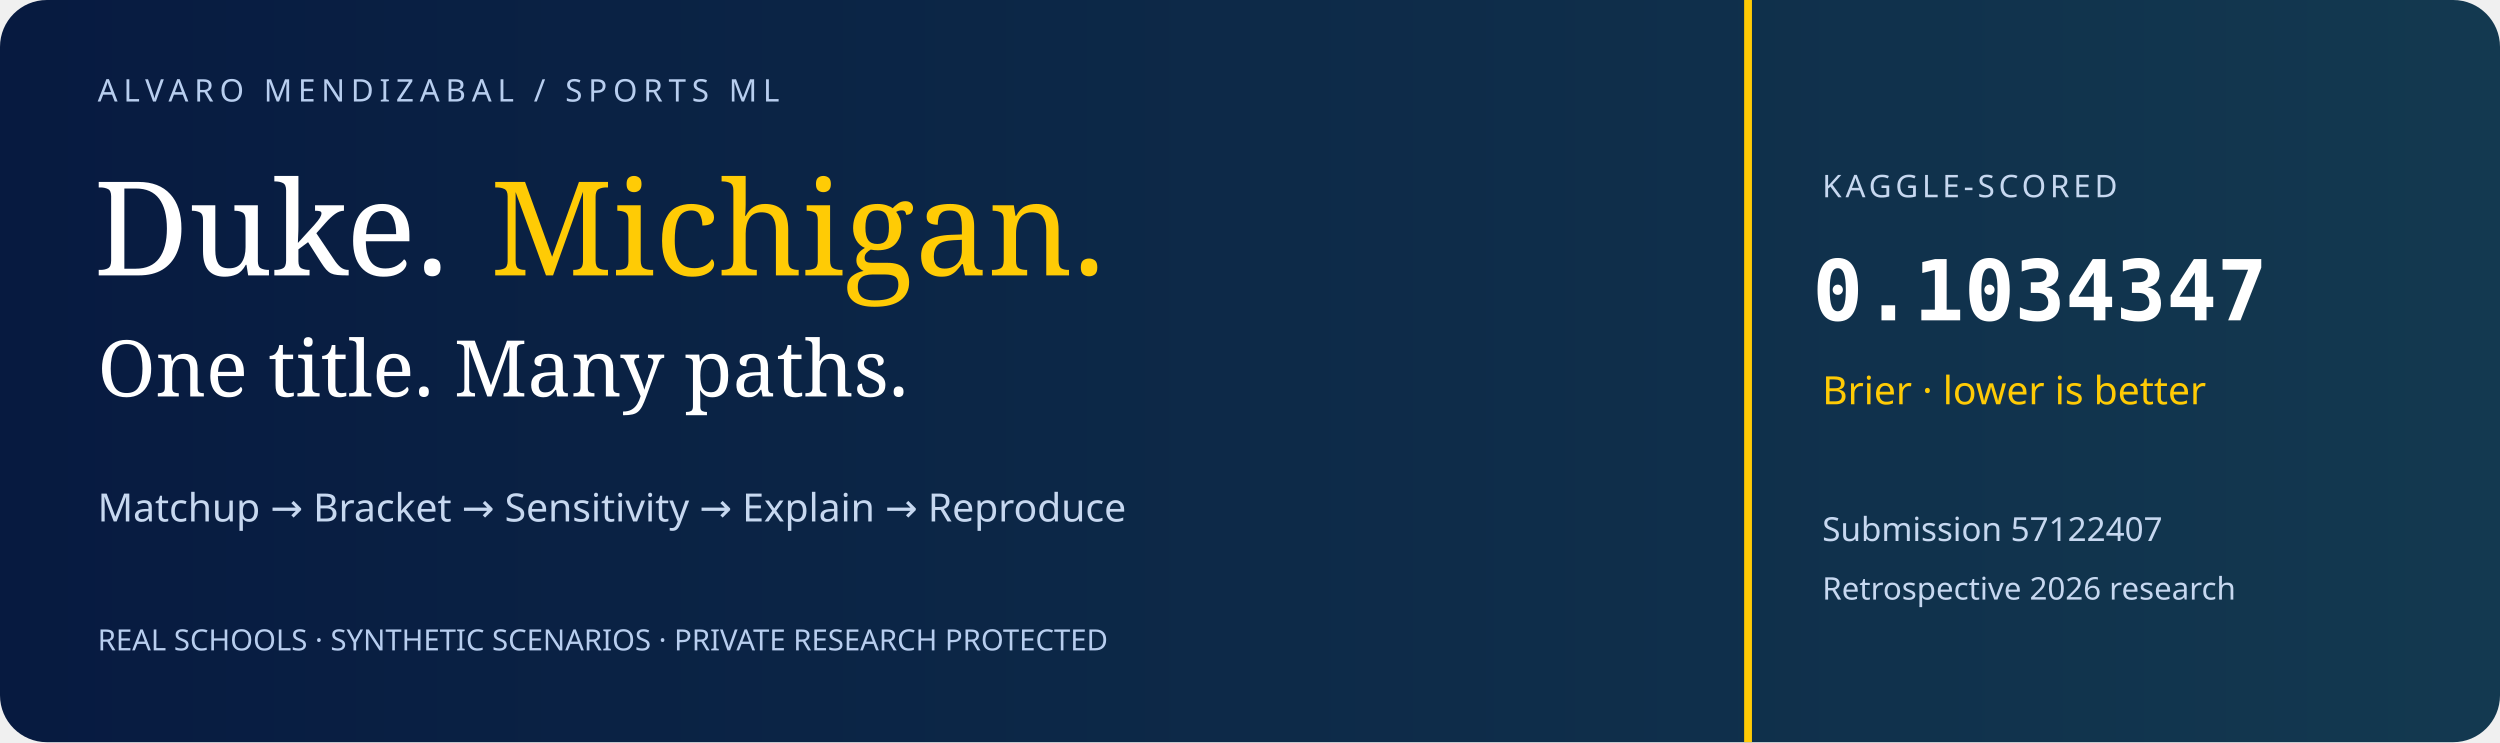
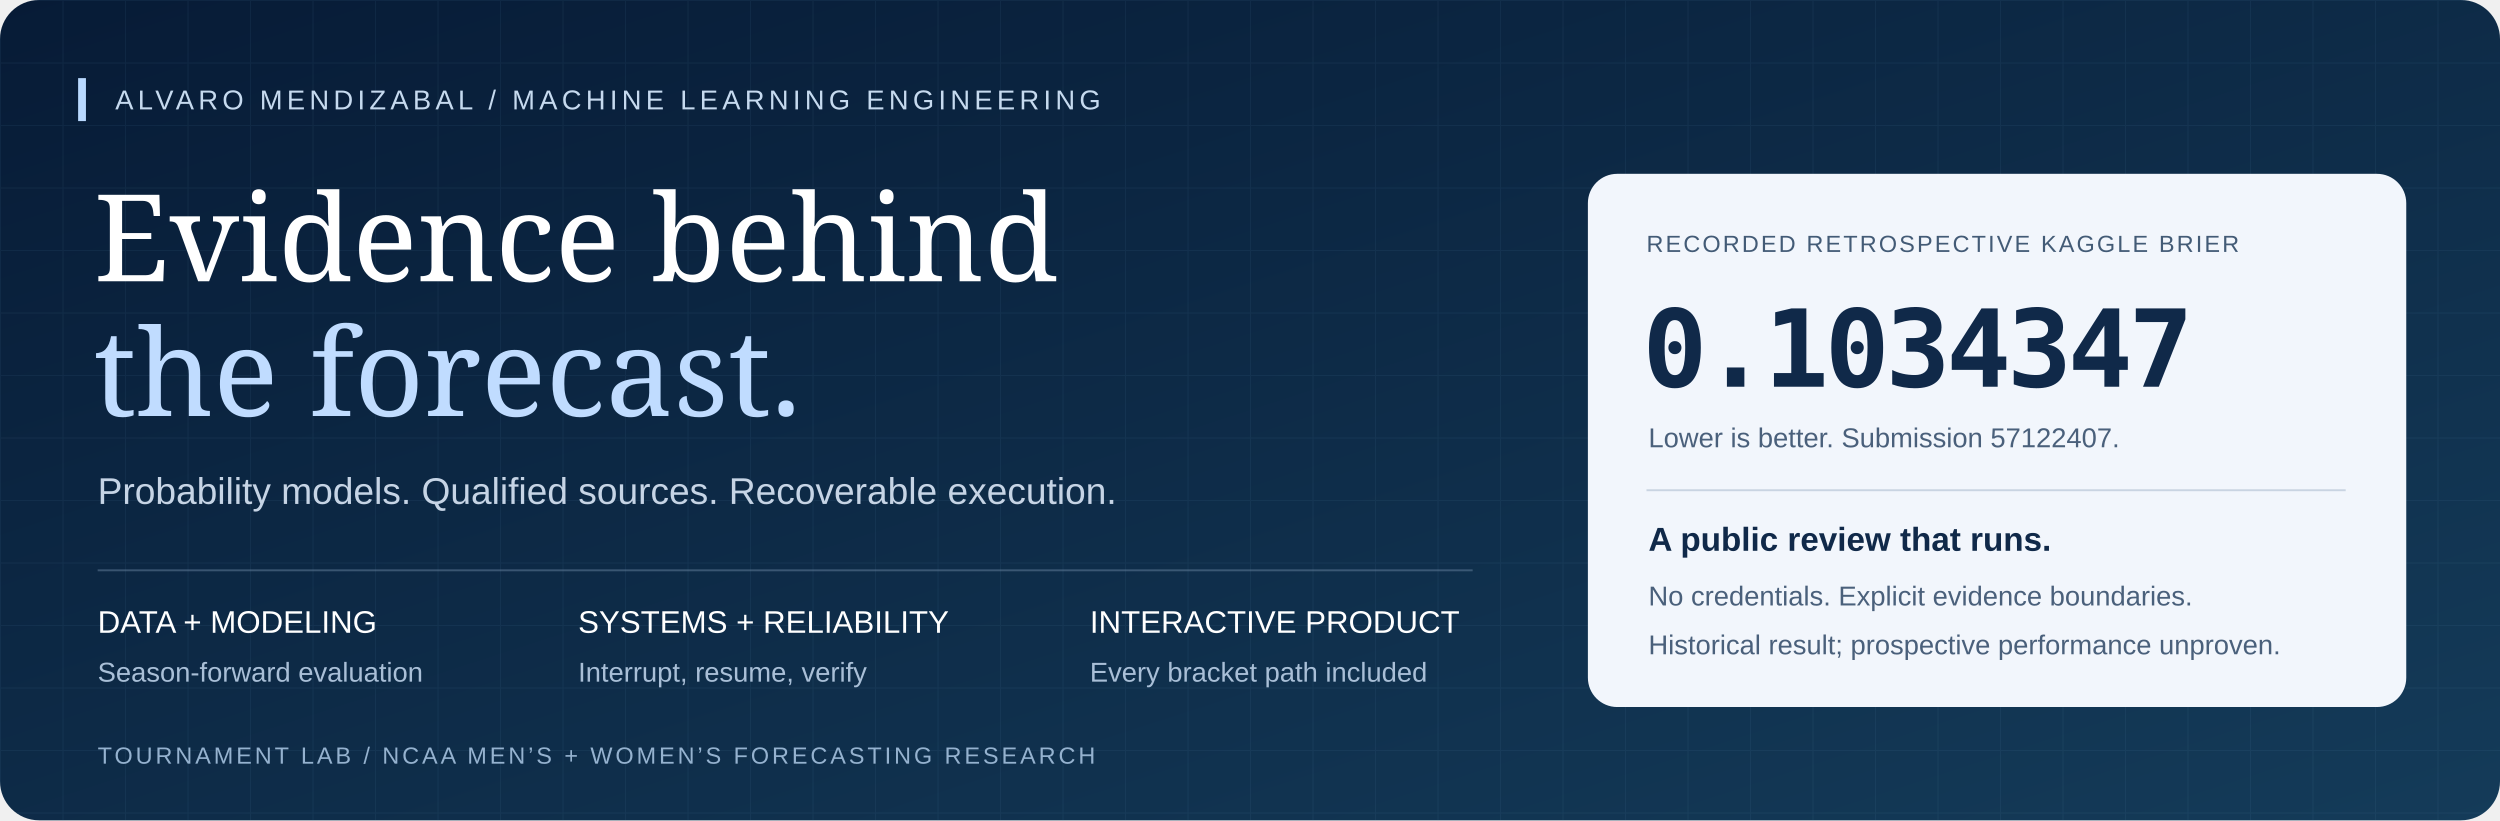
- <svg xmlns="http://www.w3.org/2000/svg" width="1280" height="380" viewBox="0 0 1280 380" role="img" aria-labelledby="title desc">
+ <svg xmlns="http://www.w3.org/2000/svg" width="1280" height="420" viewBox="0 0 1280 420" role="img" aria-labelledby="title desc">
  <defs>
-     <linearGradient id="bg">
-       <stop stop-color="#071a40" />
-       <stop offset="1" stop-color="#133950" />
+     <linearGradient id="bg" x1="0" y1="0" x2="1" y2="1">
+       <stop stop-color="#071b36" />
+       <stop offset="1" stop-color="#143b59" />
    </linearGradient>
+     <pattern id="grid" width="32" height="32" patternUnits="userSpaceOnUse">
+       <path d="M32 0H0V32" fill="none" stroke="#6b96c4" stroke-opacity=".08" />
+     </pattern>
  </defs>
-   <rect width="1280" height="380" rx="24" fill="url(#bg)" />
-   <path d="M895 0V380" stroke="#ffcb05" stroke-width="4" />
-   <text x="50" y="52" fill="#b8ceef" font-family="sans-serif" font-size="16" letter-spacing="3">ALVARO MENDIZABAL / SPORTS ML</text>
-   <text x="48" y="141" fill="white" font-family="Georgia,serif" font-size="67">Duke.</text>
-   <text x="251" y="141" fill="#ffcb05" font-family="Georgia,serif" font-size="67">Michigan.</text>
-   <text x="50" y="203" fill="white" font-family="Georgia,serif" font-size="40">One title. Many paths.</text>
-   <text x="50" y="267" fill="#c7d8f0" font-family="sans-serif" font-size="20">Matchup → Bracket → Sensitivity → Explain → Reproduce</text>
-   <text x="50" y="333" fill="#b8ceef" font-family="sans-serif" font-size="15">REAL SCHOOLS · SYNTHETIC SCENARIOS · PRIVATE RESEARCH PROTECTED</text>
-   <text x="933" y="101" fill="#c7d8f0" font-family="sans-serif" font-size="16" letter-spacing="2">KAGGLE-SCORED</text>
-   <text x="928" y="164" fill="white" font-family="monospace" font-size="43" font-weight="700">0.1034347</text>
-   <text x="933" y="207" fill="#ffcb05" font-family="sans-serif" font-size="20">Brier · lower is better</text>
-   <text x="933" y="277" fill="#c7d8f0" font-family="sans-serif" font-size="17">Submission 57122407</text>
-   <text x="933" y="307" fill="#c7d8f0" font-family="sans-serif" font-size="16">Retrospective 2026 research</text>
+   <rect width="1280" height="420" rx="20" fill="url(#bg)" />
+   <rect width="1280" height="420" rx="20" fill="url(#grid)" />
+   <rect x="40" y="40" width="4" height="22" fill="#b9d9ff" />
+   <text x="59" y="56" fill="#c6daef" font-family="Arial,sans-serif" font-size="14" letter-spacing="2.2">ALVARO MENDIZABAL / MACHINE LEARNING ENGINEERING</text>
+   <text x="48" y="144" fill="#fff" font-family="Georgia,serif" font-size="62">Evidence behind</text>
+   <text x="48" y="213" fill="#c0dcff" font-family="Georgia,serif" font-size="62">the forecast.</text>
+   <text x="50" y="258" fill="#c6d4e5" font-family="Arial,sans-serif" font-size="19">Probability models. Qualified sources. Recoverable execution.</text>
+   <path d="M50 292H754" stroke="#66839f" stroke-opacity=".5" />
+   <g font-family="Arial,sans-serif">
+     <text x="50" y="324" fill="#fff" font-size="16">DATA + MODELING</text>
+     <text x="296" y="324" fill="#fff" font-size="16">SYSTEMS + RELIABILITY</text>
+     <text x="558" y="324" fill="#fff" font-size="16">INTERACTIVE PRODUCT</text>
+     <text x="50" y="349" fill="#a9bfd7" font-size="14">Season-forward evaluation</text>
+     <text x="296" y="349" fill="#a9bfd7" font-size="14">Interrupt, resume, verify</text>
+     <text x="558" y="349" fill="#a9bfd7" font-size="14">Every bracket path included</text>
+   </g>
+   <rect x="813" y="89" width="419" height="273" rx="15" fill="#f2f6fc" />
+   <text x="843" y="129" fill="#435b76" font-family="Arial,sans-serif" font-size="12" letter-spacing="1.1">RECORDED RETROSPECTIVE KAGGLE BRIER</text>
+   <text x="841" y="198" fill="#102949" font-family="monospace" font-weight="700" font-size="55" letter-spacing="-2">0.1034347</text>
+   <text x="844" y="229" fill="#4a607b" font-family="Arial,sans-serif" font-size="14">Lower is better. Submission 57122407.</text>
+   <path d="M843 251H1201" stroke="#c9d4e2" />
+   <text x="844" y="282" fill="#102949" font-family="Arial,sans-serif" font-size="17" font-weight="700">A public review that runs.</text>
+   <text x="844" y="310" fill="#4a607b" font-family="Arial,sans-serif" font-size="14">No credentials. Explicit evidence boundaries.</text>
+   <text x="844" y="335" fill="#4a607b" font-family="Arial,sans-serif" font-size="14">Historical result; prospective performance unproven.</text>
+   <text x="50" y="391" fill="#95b2cf" font-family="Arial,sans-serif" font-size="12" letter-spacing="1.5">TOURNAMENT LAB / NCAA MEN’S + WOMEN’S FORECASTING RESEARCH</text>
</svg>
